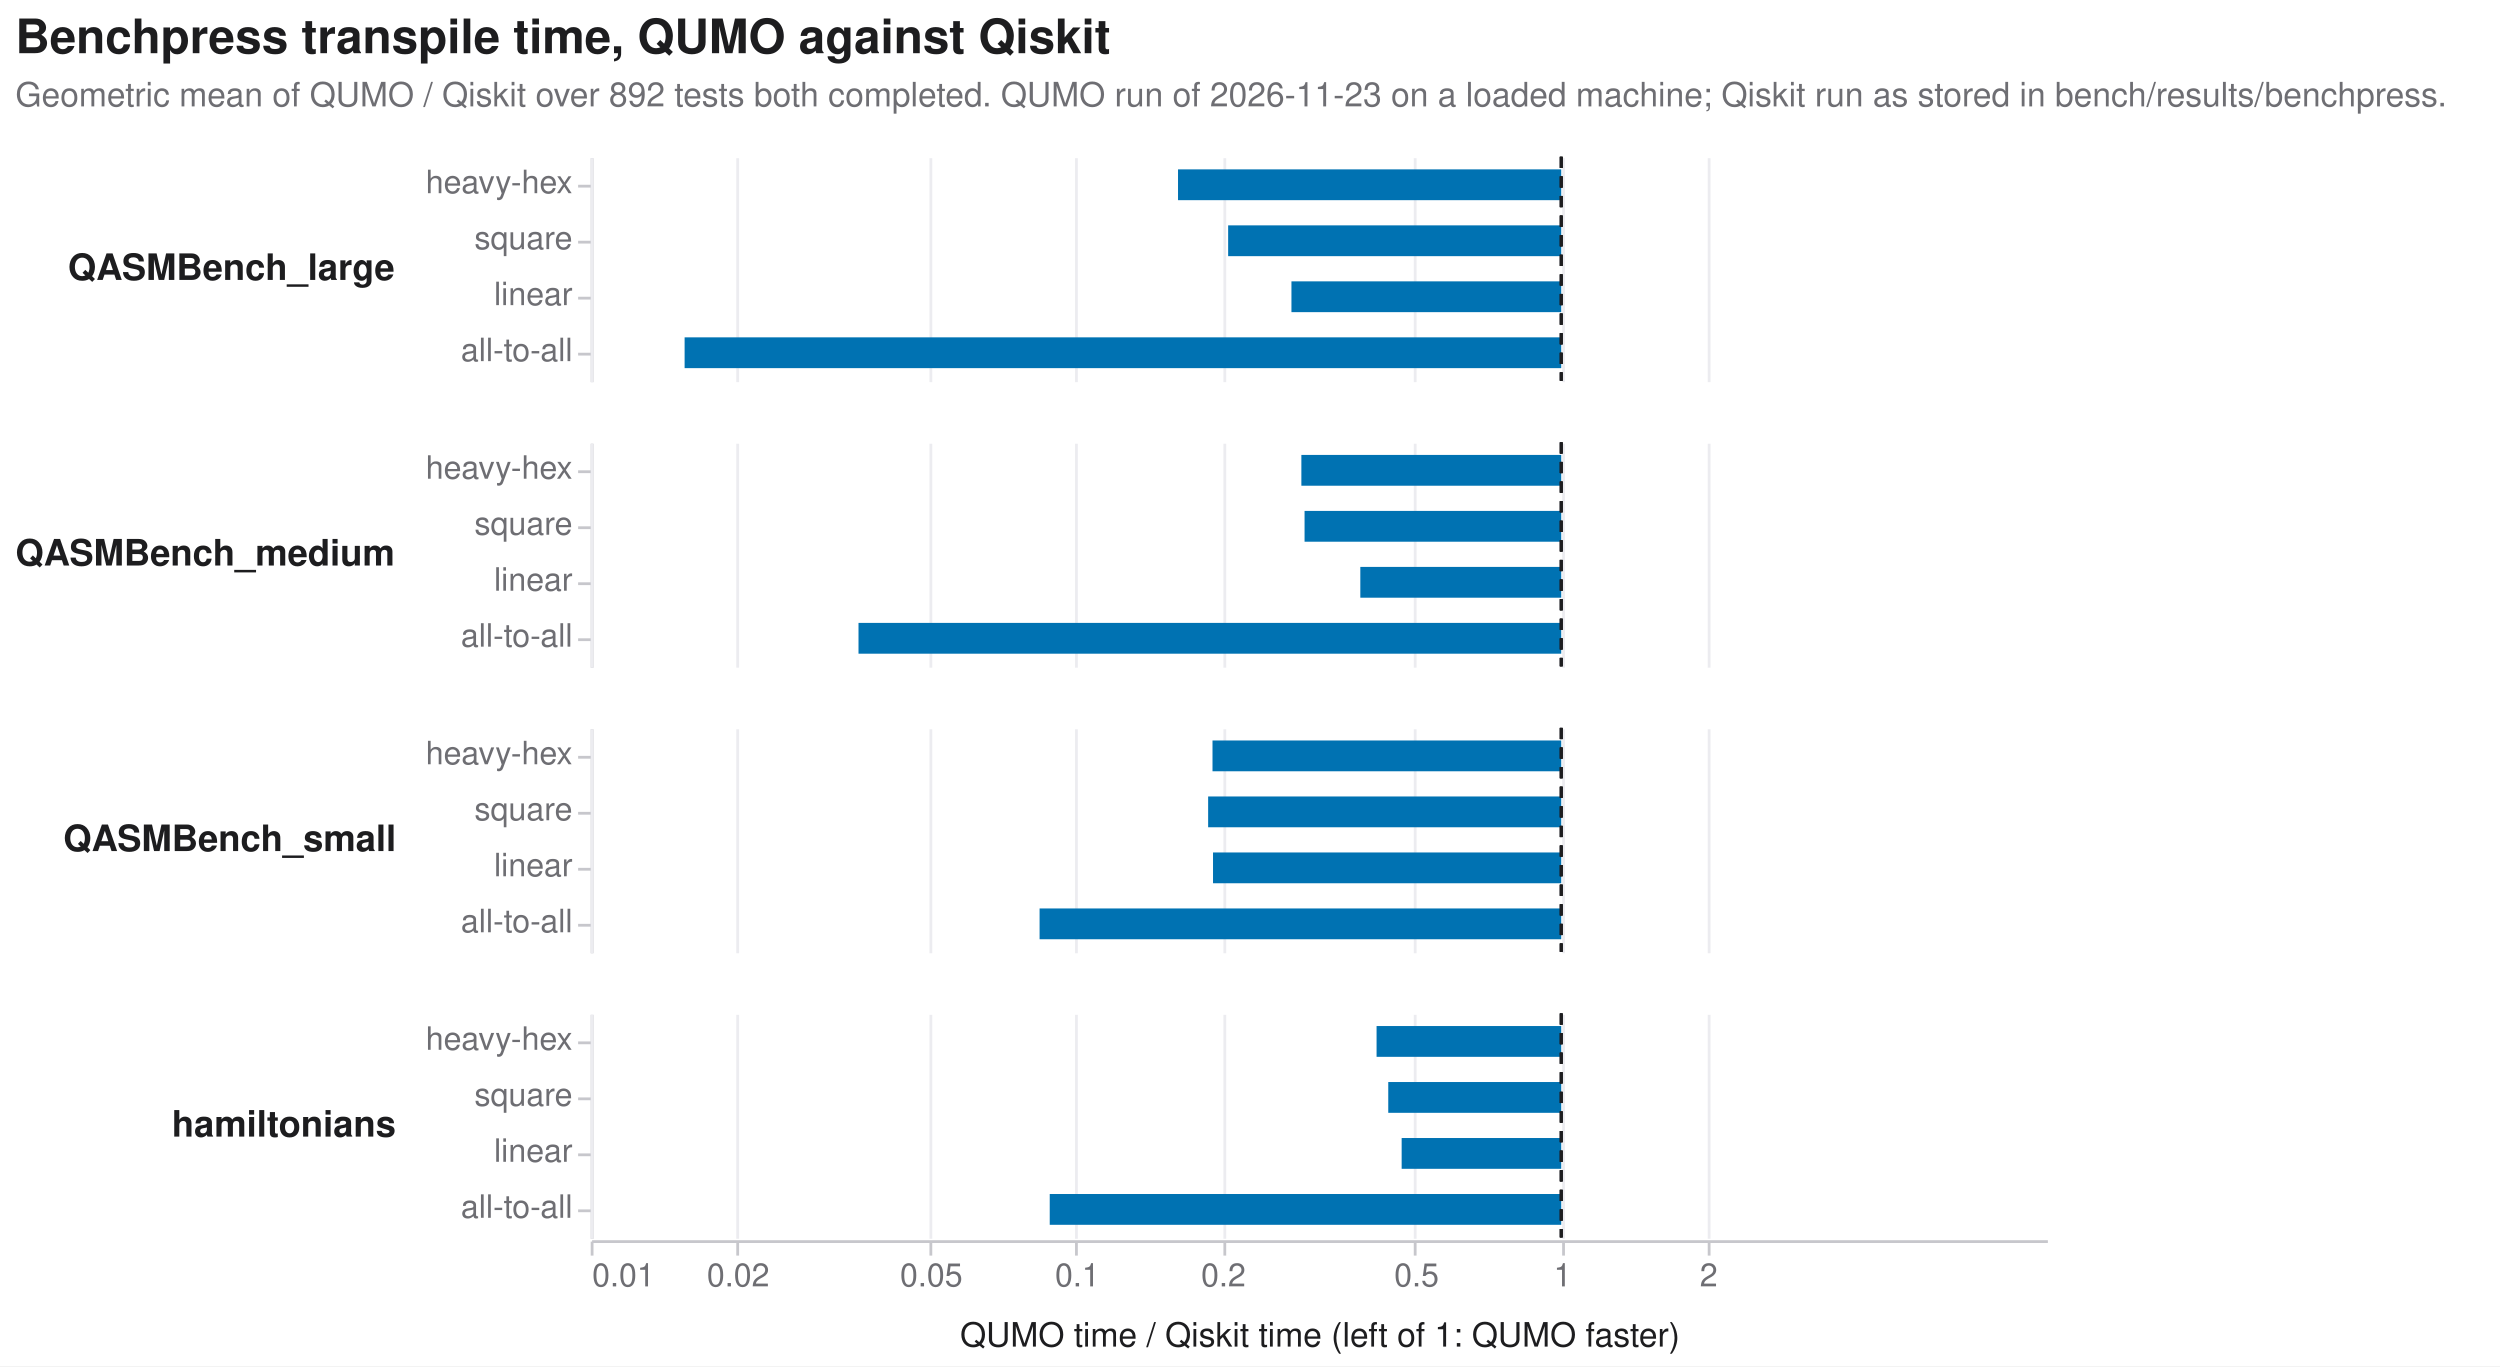
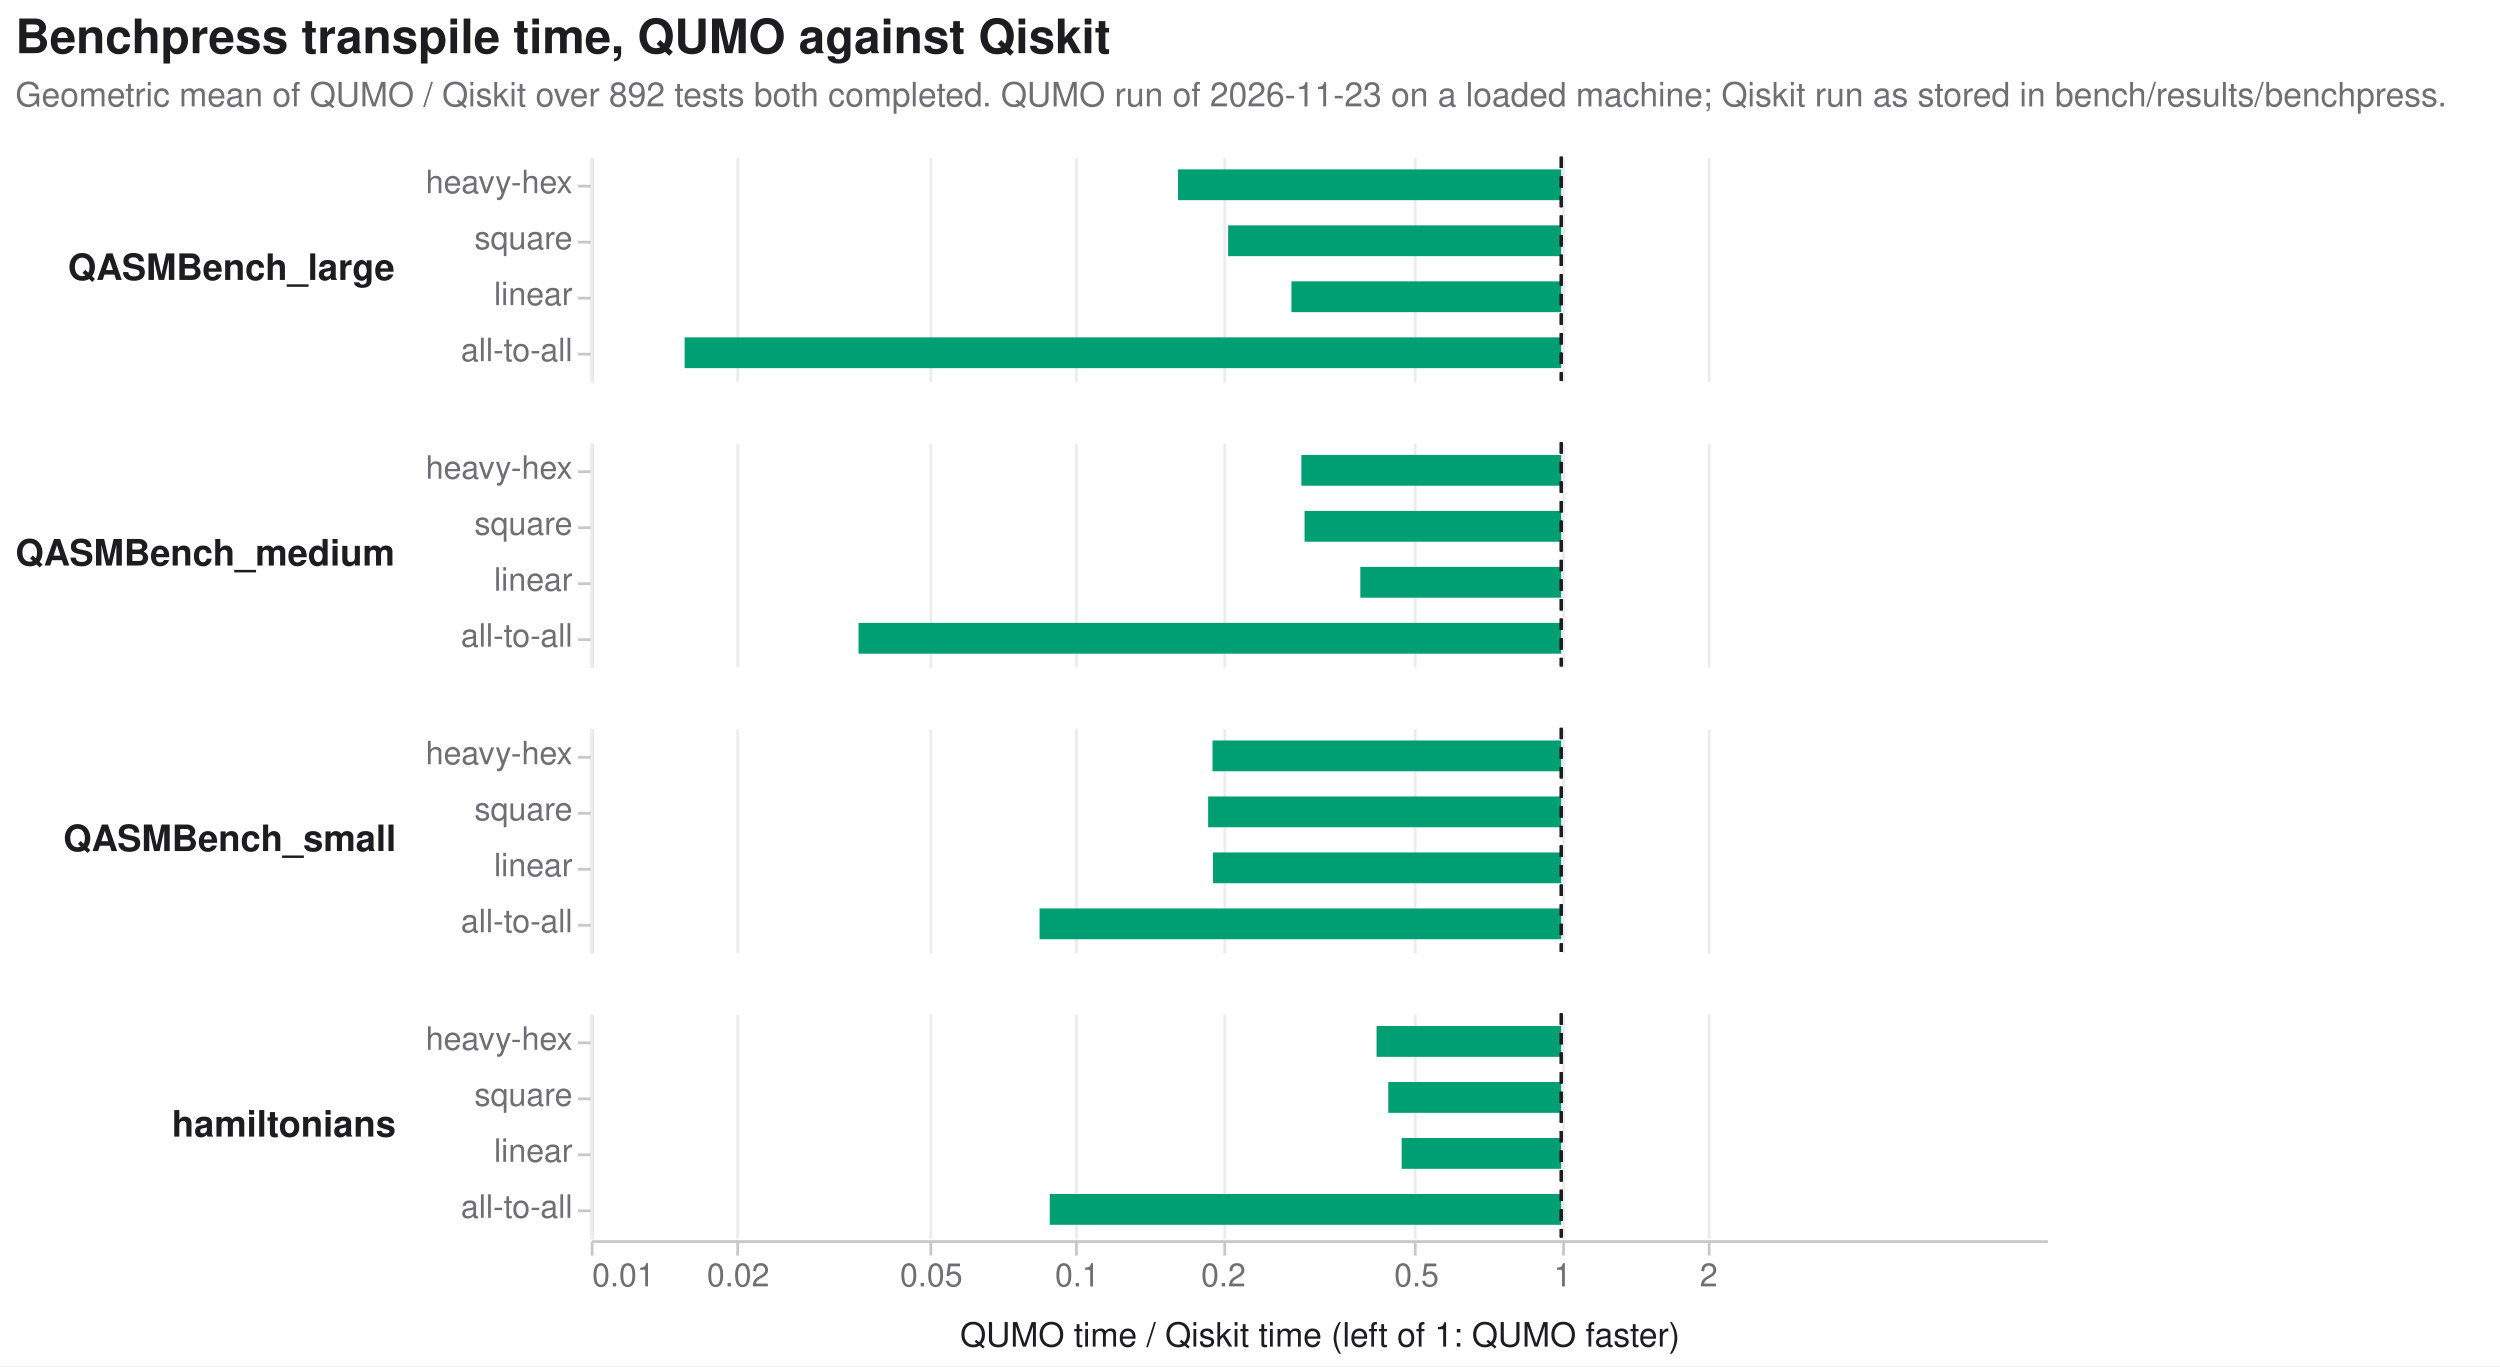
<svg xmlns="http://www.w3.org/2000/svg" version="1.1" class="marks" width="893" height="488" viewBox="0 0 893 488">
  <rect width="893" height="488" fill="white" />
  <g fill="none" stroke-miterlimit="10" transform="translate(211,56)">
    <g class="mark-group role-frame root" role="graphics-object" aria-roledescription="group mark container">
      <g transform="translate(0,0)">
        <path class="background" aria-hidden="true" d="M0,0h0v0h0Z" />
        <g>
          <g class="mark-group role-row-header row_header" role="graphics-object" aria-roledescription="group mark container">
            <g transform="translate(0,0)">
              <path class="background" aria-hidden="true" d="M0,0h0v80h0Z" />
              <g>
                <g class="mark-group role-axis" role="graphics-symbol" aria-roledescription="axis" aria-label="Y-axis for a discrete scale with 4 values: heavy-hex, square, linear, all-to-all">
                  <g transform="translate(0.5,0.5)">
                    <path class="background" aria-hidden="true" d="M0,0h0v0h0Z" pointer-events="none" />
                    <g>
                      <g class="mark-rule role-axis-tick" pointer-events="none">
                        <line transform="translate(0,10)" x2="-5" y2="0" stroke="#c7c7cc" stroke-width="1" opacity="1" />
                        <line transform="translate(0,30)" x2="-5" y2="0" stroke="#c7c7cc" stroke-width="1" opacity="1" />
                        <line transform="translate(0,50)" x2="-5" y2="0" stroke="#c7c7cc" stroke-width="1" opacity="1" />
                        <line transform="translate(0,70)" x2="-5" y2="0" stroke="#c7c7cc" stroke-width="1" opacity="1" />
                      </g>
                      <g class="mark-text role-axis-label" pointer-events="none">
                        <text text-anchor="end" transform="translate(-7,12.5)" font-family="Helvetica Neue, Helvetica, Arial, sans-serif" font-size="11.5px" fill="#6e6e73" opacity="1">heavy-hex</text>
                        <text text-anchor="end" transform="translate(-7,32.5)" font-family="Helvetica Neue, Helvetica, Arial, sans-serif" font-size="11.5px" fill="#6e6e73" opacity="1">square</text>
                        <text text-anchor="end" transform="translate(-7,52.5)" font-family="Helvetica Neue, Helvetica, Arial, sans-serif" font-size="11.5px" fill="#6e6e73" opacity="1">linear</text>
                        <text text-anchor="end" transform="translate(-7,72.5)" font-family="Helvetica Neue, Helvetica, Arial, sans-serif" font-size="11.5px" fill="#6e6e73" opacity="1">all-to-all</text>
                      </g>
                      <g class="mark-rule role-axis-domain" pointer-events="none">
                        <line transform="translate(0,0)" x2="0" y2="80" stroke="#c7c7cc" stroke-width="1" opacity="1" />
                      </g>
                    </g>
                    <path class="foreground" aria-hidden="true" d="" pointer-events="none" display="none" />
                  </g>
                </g>
                <g class="mark-group role-title">
                  <g transform="translate(-186.764,40)">
                    <path class="background" aria-hidden="true" d="M0,0h0v0h0Z" pointer-events="none" />
                    <g>
                      <g class="mark-text role-title-text" role="graphics-symbol" aria-roledescription="title" aria-label="Title text 'QASMBench_large'" pointer-events="none">
                        <text text-anchor="start" transform="translate(0,4)" font-family="Helvetica Neue, Helvetica, Arial, sans-serif" font-size="13px" font-weight="600" fill="#1d1d1f" opacity="1">QASMBench_large</text>
                      </g>
                    </g>
                    <path class="foreground" aria-hidden="true" d="" pointer-events="none" display="none" />
                  </g>
                </g>
              </g>
              <path class="foreground" aria-hidden="true" d="" display="none" />
            </g>
            <g transform="translate(0,102)">
              <path class="background" aria-hidden="true" d="M0,0h0v80h0Z" />
              <g>
                <g class="mark-group role-axis" role="graphics-symbol" aria-roledescription="axis" aria-label="Y-axis for a discrete scale with 4 values: heavy-hex, square, linear, all-to-all">
                  <g transform="translate(0.5,0.5)">
                    <path class="background" aria-hidden="true" d="M0,0h0v0h0Z" pointer-events="none" />
                    <g>
                      <g class="mark-rule role-axis-tick" pointer-events="none">
                        <line transform="translate(0,10)" x2="-5" y2="0" stroke="#c7c7cc" stroke-width="1" opacity="1" />
                        <line transform="translate(0,30)" x2="-5" y2="0" stroke="#c7c7cc" stroke-width="1" opacity="1" />
                        <line transform="translate(0,50)" x2="-5" y2="0" stroke="#c7c7cc" stroke-width="1" opacity="1" />
                        <line transform="translate(0,70)" x2="-5" y2="0" stroke="#c7c7cc" stroke-width="1" opacity="1" />
                      </g>
                      <g class="mark-text role-axis-label" pointer-events="none">
                        <text text-anchor="end" transform="translate(-7,12.5)" font-family="Helvetica Neue, Helvetica, Arial, sans-serif" font-size="11.5px" fill="#6e6e73" opacity="1">heavy-hex</text>
                        <text text-anchor="end" transform="translate(-7,32.5)" font-family="Helvetica Neue, Helvetica, Arial, sans-serif" font-size="11.5px" fill="#6e6e73" opacity="1">square</text>
                        <text text-anchor="end" transform="translate(-7,52.5)" font-family="Helvetica Neue, Helvetica, Arial, sans-serif" font-size="11.5px" fill="#6e6e73" opacity="1">linear</text>
                        <text text-anchor="end" transform="translate(-7,72.5)" font-family="Helvetica Neue, Helvetica, Arial, sans-serif" font-size="11.5px" fill="#6e6e73" opacity="1">all-to-all</text>
                      </g>
                      <g class="mark-rule role-axis-domain" pointer-events="none">
                        <line transform="translate(0,0)" x2="0" y2="80" stroke="#c7c7cc" stroke-width="1" opacity="1" />
                      </g>
                    </g>
                    <path class="foreground" aria-hidden="true" d="" pointer-events="none" display="none" />
                  </g>
                </g>
                <g class="mark-group role-title">
                  <g transform="translate(-205.51,40)">
                    <path class="background" aria-hidden="true" d="M0,0h0v0h0Z" pointer-events="none" />
                    <g>
                      <g class="mark-text role-title-text" role="graphics-symbol" aria-roledescription="title" aria-label="Title text 'QASMBench_medium'" pointer-events="none">
                        <text text-anchor="start" transform="translate(0,4)" font-family="Helvetica Neue, Helvetica, Arial, sans-serif" font-size="13px" font-weight="600" fill="#1d1d1f" opacity="1">QASMBench_medium</text>
                      </g>
                    </g>
                    <path class="foreground" aria-hidden="true" d="" pointer-events="none" display="none" />
                  </g>
                </g>
              </g>
              <path class="foreground" aria-hidden="true" d="" display="none" />
            </g>
            <g transform="translate(0,204)">
              <path class="background" aria-hidden="true" d="M0,0h0v80h0Z" />
              <g>
                <g class="mark-group role-axis" role="graphics-symbol" aria-roledescription="axis" aria-label="Y-axis for a discrete scale with 4 values: heavy-hex, square, linear, all-to-all">
                  <g transform="translate(0.5,0.5)">
                    <path class="background" aria-hidden="true" d="M0,0h0v0h0Z" pointer-events="none" />
                    <g>
                      <g class="mark-rule role-axis-tick" pointer-events="none">
                        <line transform="translate(0,10)" x2="-5" y2="0" stroke="#c7c7cc" stroke-width="1" opacity="1" />
                        <line transform="translate(0,30)" x2="-5" y2="0" stroke="#c7c7cc" stroke-width="1" opacity="1" />
                        <line transform="translate(0,50)" x2="-5" y2="0" stroke="#c7c7cc" stroke-width="1" opacity="1" />
                        <line transform="translate(0,70)" x2="-5" y2="0" stroke="#c7c7cc" stroke-width="1" opacity="1" />
                      </g>
                      <g class="mark-text role-axis-label" pointer-events="none">
                        <text text-anchor="end" transform="translate(-7,12.5)" font-family="Helvetica Neue, Helvetica, Arial, sans-serif" font-size="11.5px" fill="#6e6e73" opacity="1">heavy-hex</text>
                        <text text-anchor="end" transform="translate(-7,32.5)" font-family="Helvetica Neue, Helvetica, Arial, sans-serif" font-size="11.5px" fill="#6e6e73" opacity="1">square</text>
                        <text text-anchor="end" transform="translate(-7,52.5)" font-family="Helvetica Neue, Helvetica, Arial, sans-serif" font-size="11.5px" fill="#6e6e73" opacity="1">linear</text>
                        <text text-anchor="end" transform="translate(-7,72.5)" font-family="Helvetica Neue, Helvetica, Arial, sans-serif" font-size="11.5px" fill="#6e6e73" opacity="1">all-to-all</text>
                      </g>
                      <g class="mark-rule role-axis-domain" pointer-events="none">
                        <line transform="translate(0,0)" x2="0" y2="80" stroke="#c7c7cc" stroke-width="1" opacity="1" />
                      </g>
                    </g>
                    <path class="foreground" aria-hidden="true" d="" pointer-events="none" display="none" />
                  </g>
                </g>
                <g class="mark-group role-title">
                  <g transform="translate(-188.415,40)">
                    <path class="background" aria-hidden="true" d="M0,0h0v0h0Z" pointer-events="none" />
                    <g>
                      <g class="mark-text role-title-text" role="graphics-symbol" aria-roledescription="title" aria-label="Title text 'QASMBench_small'" pointer-events="none">
                        <text text-anchor="start" transform="translate(0,4)" font-family="Helvetica Neue, Helvetica, Arial, sans-serif" font-size="13px" font-weight="600" fill="#1d1d1f" opacity="1">QASMBench_small</text>
                      </g>
                    </g>
                    <path class="foreground" aria-hidden="true" d="" pointer-events="none" display="none" />
                  </g>
                </g>
              </g>
              <path class="foreground" aria-hidden="true" d="" display="none" />
            </g>
            <g transform="translate(0,306)">
              <path class="background" aria-hidden="true" d="M0,0h0v80h0Z" />
              <g>
                <g class="mark-group role-axis" role="graphics-symbol" aria-roledescription="axis" aria-label="Y-axis for a discrete scale with 4 values: heavy-hex, square, linear, all-to-all">
                  <g transform="translate(0.5,0.5)">
                    <path class="background" aria-hidden="true" d="M0,0h0v0h0Z" pointer-events="none" />
                    <g>
                      <g class="mark-rule role-axis-tick" pointer-events="none">
                        <line transform="translate(0,10)" x2="-5" y2="0" stroke="#c7c7cc" stroke-width="1" opacity="1" />
                        <line transform="translate(0,30)" x2="-5" y2="0" stroke="#c7c7cc" stroke-width="1" opacity="1" />
                        <line transform="translate(0,50)" x2="-5" y2="0" stroke="#c7c7cc" stroke-width="1" opacity="1" />
                        <line transform="translate(0,70)" x2="-5" y2="0" stroke="#c7c7cc" stroke-width="1" opacity="1" />
                      </g>
                      <g class="mark-text role-axis-label" pointer-events="none">
                        <text text-anchor="end" transform="translate(-7,12.5)" font-family="Helvetica Neue, Helvetica, Arial, sans-serif" font-size="11.5px" fill="#6e6e73" opacity="1">heavy-hex</text>
                        <text text-anchor="end" transform="translate(-7,32.5)" font-family="Helvetica Neue, Helvetica, Arial, sans-serif" font-size="11.5px" fill="#6e6e73" opacity="1">square</text>
                        <text text-anchor="end" transform="translate(-7,52.5)" font-family="Helvetica Neue, Helvetica, Arial, sans-serif" font-size="11.5px" fill="#6e6e73" opacity="1">linear</text>
                        <text text-anchor="end" transform="translate(-7,72.5)" font-family="Helvetica Neue, Helvetica, Arial, sans-serif" font-size="11.5px" fill="#6e6e73" opacity="1">all-to-all</text>
                      </g>
                      <g class="mark-rule role-axis-domain" pointer-events="none">
                        <line transform="translate(0,0)" x2="0" y2="80" stroke="#c7c7cc" stroke-width="1" opacity="1" />
                      </g>
                    </g>
                    <path class="foreground" aria-hidden="true" d="" pointer-events="none" display="none" />
                  </g>
                </g>
                <g class="mark-group role-title">
                  <g transform="translate(-149.636,40)">
                    <path class="background" aria-hidden="true" d="M0,0h0v0h0Z" pointer-events="none" />
                    <g>
                      <g class="mark-text role-title-text" role="graphics-symbol" aria-roledescription="title" aria-label="Title text 'hamiltonians'" pointer-events="none">
                        <text text-anchor="start" transform="translate(0,4)" font-family="Helvetica Neue, Helvetica, Arial, sans-serif" font-size="13px" font-weight="600" fill="#1d1d1f" opacity="1">hamiltonians</text>
                      </g>
                    </g>
                    <path class="foreground" aria-hidden="true" d="" pointer-events="none" display="none" />
                  </g>
                </g>
              </g>
              <path class="foreground" aria-hidden="true" d="" display="none" />
            </g>
          </g>
          <g class="mark-group role-column-footer column_footer" role="graphics-object" aria-roledescription="group mark container">
            <g transform="translate(0,387)">
              <path class="background" aria-hidden="true" d="M0,0h520v0h-520Z" />
              <g>
                <g class="mark-group role-axis" role="graphics-symbol" aria-roledescription="axis" aria-label="X-axis titled 'QUMO time / Qiskit time (left of 1: QUMO faster)' for a log scale with values from 0.01 to 10">
                  <g transform="translate(0.5,0.5)">
                    <path class="background" aria-hidden="true" d="M0,0h0v0h0Z" pointer-events="none" />
                    <g>
                      <g class="mark-rule role-axis-tick" pointer-events="none">
                        <line transform="translate(0,0)" x2="0" y2="5" stroke="#c7c7cc" stroke-width="1" opacity="1" />
                        <line transform="translate(52,0)" x2="0" y2="5" stroke="#c7c7cc" stroke-width="1" opacity="1" />
                        <line transform="translate(121,0)" x2="0" y2="5" stroke="#c7c7cc" stroke-width="1" opacity="1" />
                        <line transform="translate(173,0)" x2="0" y2="5" stroke="#c7c7cc" stroke-width="1" opacity="1" />
                        <line transform="translate(226,0)" x2="0" y2="5" stroke="#c7c7cc" stroke-width="1" opacity="1" />
                        <line transform="translate(294,0)" x2="0" y2="5" stroke="#c7c7cc" stroke-width="1" opacity="1" />
                        <line transform="translate(347,0)" x2="0" y2="5" stroke="#c7c7cc" stroke-width="1" opacity="1" />
                        <line transform="translate(399,0)" x2="0" y2="5" stroke="#c7c7cc" stroke-width="1" opacity="1" />
                      </g>
                      <g class="mark-text role-axis-label" pointer-events="none">
                        <text text-anchor="start" transform="translate(0,16)" font-family="Helvetica Neue, Helvetica, Arial, sans-serif" font-size="11.5px" fill="#6e6e73" opacity="1">0.01</text>
                        <text text-anchor="middle" transform="translate(52.17853,16)" font-family="Helvetica Neue, Helvetica, Arial, sans-serif" font-size="11.5px" fill="#6e6e73" opacity="1">0.02</text>
                        <text text-anchor="middle" transform="translate(121.1548,16)" font-family="Helvetica Neue, Helvetica, Arial, sans-serif" font-size="11.5px" fill="#6e6e73" opacity="1">0.05</text>
                        <text text-anchor="middle" transform="translate(173.3333,16)" font-family="Helvetica Neue, Helvetica, Arial, sans-serif" font-size="11.5px" fill="#6e6e73" opacity="1">0.1</text>
                        <text text-anchor="middle" transform="translate(225.5119,16)" font-family="Helvetica Neue, Helvetica, Arial, sans-serif" font-size="11.5px" fill="#6e6e73" opacity="1">0.2</text>
                        <text text-anchor="middle" transform="translate(294.4881,16)" font-family="Helvetica Neue, Helvetica, Arial, sans-serif" font-size="11.5px" fill="#6e6e73" opacity="1">0.5</text>
                        <text text-anchor="middle" transform="translate(346.6667,16)" font-family="Helvetica Neue, Helvetica, Arial, sans-serif" font-size="11.5px" fill="#6e6e73" opacity="1">1</text>
                        <text text-anchor="middle" transform="translate(398.8452,16)" font-family="Helvetica Neue, Helvetica, Arial, sans-serif" font-size="11.5px" fill="#6e6e73" opacity="1">2</text>
                      </g>
                      <g class="mark-rule role-axis-domain" pointer-events="none">
                        <line transform="translate(0,0)" x2="520" y2="0" stroke="#c7c7cc" stroke-width="1" opacity="1" />
                      </g>
                      <g class="mark-text role-axis-title" pointer-events="none">
                        <text text-anchor="middle" transform="translate(260,37.5)" font-family="Helvetica Neue, Helvetica, Arial, sans-serif" font-size="12px" font-weight="500" fill="#1d1d1f" opacity="1">QUMO time / Qiskit time (left of 1: QUMO faster)</text>
                      </g>
                    </g>
                    <path class="foreground" aria-hidden="true" d="" pointer-events="none" display="none" />
                  </g>
                </g>
              </g>
              <path class="foreground" aria-hidden="true" d="" display="none" />
            </g>
          </g>
          <g class="mark-group role-scope cell" role="graphics-object" aria-roledescription="group mark container">
            <g transform="translate(0,0)">
              <path class="background" aria-hidden="true" d="M0,0h520v80h-520Z" />
              <g>
                <g class="mark-group role-axis" aria-hidden="true">
                  <g transform="translate(0.5,80.5)">
                    <path class="background" aria-hidden="true" d="M0,0h0v0h0Z" pointer-events="none" />
                    <g>
                      <g class="mark-rule role-axis-grid" pointer-events="none">
                        <line transform="translate(0,0)" x2="0" y2="-80" stroke="#ececf0" stroke-width="1" opacity="1" />
                        <line transform="translate(52,0)" x2="0" y2="-80" stroke="#ececf0" stroke-width="1" opacity="1" />
                        <line transform="translate(121,0)" x2="0" y2="-80" stroke="#ececf0" stroke-width="1" opacity="1" />
                        <line transform="translate(173,0)" x2="0" y2="-80" stroke="#ececf0" stroke-width="1" opacity="1" />
                        <line transform="translate(226,0)" x2="0" y2="-80" stroke="#ececf0" stroke-width="1" opacity="1" />
                        <line transform="translate(294,0)" x2="0" y2="-80" stroke="#ececf0" stroke-width="1" opacity="1" />
                        <line transform="translate(347,0)" x2="0" y2="-80" stroke="#ececf0" stroke-width="1" opacity="1" />
                        <line transform="translate(399,0)" x2="0" y2="-80" stroke="#ececf0" stroke-width="1" opacity="1" />
                      </g>
                    </g>
                    <path class="foreground" aria-hidden="true" d="" pointer-events="none" display="none" />
                  </g>
                </g>
                <g class="mark-rect role-mark child_layer_0_marks" role="graphics-object" aria-roledescription="rect mark container">
-                   <path aria-label="QUMO time / Qiskit time (left of 1: QUMO faster): 0.0156142; target: all-to-all; suite: QASMBench_large; ratio: 0.016; tests: 58" role="graphics-symbol" aria-roledescription="bar" d="M33.543,64.5h313.123v11h-313.123Z" fill="#0072B2" />
-                   <path aria-label="QUMO time / Qiskit time (left of 1: QUMO faster): 0.205879; target: square; suite: QASMBench_large; ratio: 0.206; tests: 58" role="graphics-symbol" aria-roledescription="bar" d="M227.693,24.5h118.974v11h-118.974Z" fill="#0072B2" />
-                   <path aria-label="QUMO time / Qiskit time (left of 1: QUMO faster): 0.162301; target: heavy-hex; suite: QASMBench_large; ratio: 0.162; tests: 58" role="graphics-symbol" aria-roledescription="bar" d="M209.789,4.5h136.878v11h-136.878Z" fill="#0072B2" />
-                   <path aria-label="QUMO time / Qiskit time (left of 1: QUMO faster): 0.278013; target: linear; suite: QASMBench_large; ratio: 0.278; tests: 58" role="graphics-symbol" aria-roledescription="bar" d="M250.305,44.5h96.362v11h-96.362Z" fill="#0072B2" />
+                   <path aria-label="QUMO time / Qiskit time (left of 1: QUMO faster): 0.0156142; target: all-to-all; suite: QASMBench_large; ratio: 0.016; tests: 58" role="graphics-symbol" aria-roledescription="bar" d="M33.543,64.5h313.123v11h-313.123Z" fill="#009E73" />
+                   <path aria-label="QUMO time / Qiskit time (left of 1: QUMO faster): 0.205879; target: square; suite: QASMBench_large; ratio: 0.206; tests: 58" role="graphics-symbol" aria-roledescription="bar" d="M227.693,24.5h118.974v11h-118.974Z" fill="#009E73" />
+                   <path aria-label="QUMO time / Qiskit time (left of 1: QUMO faster): 0.162301; target: heavy-hex; suite: QASMBench_large; ratio: 0.162; tests: 58" role="graphics-symbol" aria-roledescription="bar" d="M209.789,4.5h136.878v11h-136.878Z" fill="#009E73" />
+                   <path aria-label="QUMO time / Qiskit time (left of 1: QUMO faster): 0.278013; target: linear; suite: QASMBench_large; ratio: 0.278; tests: 58" role="graphics-symbol" aria-roledescription="bar" d="M250.305,44.5h96.362v11h-96.362Z" fill="#009E73" />
                </g>
                <g class="mark-rule role-mark child_layer_1_marks" role="graphics-symbol" aria-roledescription="rule mark container">
                  <line transform="translate(346.6667,0)" x2="0" y2="80" stroke="#1d1d1f" stroke-dasharray="4,3" />
                  <line transform="translate(346.6667,0)" x2="0" y2="80" stroke="#1d1d1f" stroke-dasharray="4,3" />
                  <line transform="translate(346.6667,0)" x2="0" y2="80" stroke="#1d1d1f" stroke-dasharray="4,3" />
                  <line transform="translate(346.6667,0)" x2="0" y2="80" stroke="#1d1d1f" stroke-dasharray="4,3" />
                </g>
              </g>
              <path class="foreground" aria-hidden="true" d="" display="none" />
            </g>
            <g transform="translate(0,102)">
              <path class="background" aria-hidden="true" d="M0,0h520v80h-520Z" />
              <g>
                <g class="mark-group role-axis" aria-hidden="true">
                  <g transform="translate(0.5,80.5)">
                    <path class="background" aria-hidden="true" d="M0,0h0v0h0Z" pointer-events="none" />
                    <g>
                      <g class="mark-rule role-axis-grid" pointer-events="none">
                        <line transform="translate(0,0)" x2="0" y2="-80" stroke="#ececf0" stroke-width="1" opacity="1" />
                        <line transform="translate(52,0)" x2="0" y2="-80" stroke="#ececf0" stroke-width="1" opacity="1" />
                        <line transform="translate(121,0)" x2="0" y2="-80" stroke="#ececf0" stroke-width="1" opacity="1" />
                        <line transform="translate(173,0)" x2="0" y2="-80" stroke="#ececf0" stroke-width="1" opacity="1" />
                        <line transform="translate(226,0)" x2="0" y2="-80" stroke="#ececf0" stroke-width="1" opacity="1" />
                        <line transform="translate(294,0)" x2="0" y2="-80" stroke="#ececf0" stroke-width="1" opacity="1" />
                        <line transform="translate(347,0)" x2="0" y2="-80" stroke="#ececf0" stroke-width="1" opacity="1" />
                        <line transform="translate(399,0)" x2="0" y2="-80" stroke="#ececf0" stroke-width="1" opacity="1" />
                      </g>
                    </g>
                    <path class="foreground" aria-hidden="true" d="" pointer-events="none" display="none" />
                  </g>
                </g>
                <g class="mark-rect role-mark child_layer_0_marks" role="graphics-object" aria-roledescription="rect mark container">
-                   <path aria-label="QUMO time / Qiskit time (left of 1: QUMO faster): 0.0356348; target: all-to-all; suite: QASMBench_medium; ratio: 0.036; tests: 23" role="graphics-symbol" aria-roledescription="bar" d="M95.658,64.5h251.008v11h-251.008Z" fill="#0072B2" />
-                   <path aria-label="QUMO time / Qiskit time (left of 1: QUMO faster): 0.295865; target: square; suite: QASMBench_medium; ratio: 0.296; tests: 23" role="graphics-symbol" aria-roledescription="bar" d="M254.99,24.5h91.677v11h-91.677Z" fill="#0072B2" />
-                   <path aria-label="QUMO time / Qiskit time (left of 1: QUMO faster): 0.291421; target: heavy-hex; suite: QASMBench_medium; ratio: 0.291; tests: 23" role="graphics-symbol" aria-roledescription="bar" d="M253.85,4.5h92.816v11h-92.816Z" fill="#0072B2" />
-                   <path aria-label="QUMO time / Qiskit time (left of 1: QUMO faster): 0.385486; target: linear; suite: QASMBench_medium; ratio: 0.385; tests: 23" role="graphics-symbol" aria-roledescription="bar" d="M274.908,44.5h71.759v11h-71.759Z" fill="#0072B2" />
+                   <path aria-label="QUMO time / Qiskit time (left of 1: QUMO faster): 0.0356348; target: all-to-all; suite: QASMBench_medium; ratio: 0.036; tests: 23" role="graphics-symbol" aria-roledescription="bar" d="M95.658,64.5h251.008v11h-251.008Z" fill="#009E73" />
+                   <path aria-label="QUMO time / Qiskit time (left of 1: QUMO faster): 0.295865; target: square; suite: QASMBench_medium; ratio: 0.296; tests: 23" role="graphics-symbol" aria-roledescription="bar" d="M254.99,24.5h91.677v11h-91.677Z" fill="#009E73" />
+                   <path aria-label="QUMO time / Qiskit time (left of 1: QUMO faster): 0.291421; target: heavy-hex; suite: QASMBench_medium; ratio: 0.291; tests: 23" role="graphics-symbol" aria-roledescription="bar" d="M253.85,4.5h92.816v11h-92.816Z" fill="#009E73" />
+                   <path aria-label="QUMO time / Qiskit time (left of 1: QUMO faster): 0.385486; target: linear; suite: QASMBench_medium; ratio: 0.385; tests: 23" role="graphics-symbol" aria-roledescription="bar" d="M274.908,44.5h71.759v11h-71.759Z" fill="#009E73" />
                </g>
                <g class="mark-rule role-mark child_layer_1_marks" role="graphics-symbol" aria-roledescription="rule mark container">
                  <line transform="translate(346.6667,0)" x2="0" y2="80" stroke="#1d1d1f" stroke-dasharray="4,3" />
                  <line transform="translate(346.6667,0)" x2="0" y2="80" stroke="#1d1d1f" stroke-dasharray="4,3" />
                  <line transform="translate(346.6667,0)" x2="0" y2="80" stroke="#1d1d1f" stroke-dasharray="4,3" />
                  <line transform="translate(346.6667,0)" x2="0" y2="80" stroke="#1d1d1f" stroke-dasharray="4,3" />
                </g>
              </g>
              <path class="foreground" aria-hidden="true" d="" display="none" />
            </g>
            <g transform="translate(0,204)">
              <path class="background" aria-hidden="true" d="M0,0h520v80h-520Z" />
              <g>
                <g class="mark-group role-axis" aria-hidden="true">
                  <g transform="translate(0.5,80.5)">
                    <path class="background" aria-hidden="true" d="M0,0h0v0h0Z" pointer-events="none" />
                    <g>
                      <g class="mark-rule role-axis-grid" pointer-events="none">
                        <line transform="translate(0,0)" x2="0" y2="-80" stroke="#ececf0" stroke-width="1" opacity="1" />
                        <line transform="translate(52,0)" x2="0" y2="-80" stroke="#ececf0" stroke-width="1" opacity="1" />
                        <line transform="translate(121,0)" x2="0" y2="-80" stroke="#ececf0" stroke-width="1" opacity="1" />
                        <line transform="translate(173,0)" x2="0" y2="-80" stroke="#ececf0" stroke-width="1" opacity="1" />
                        <line transform="translate(226,0)" x2="0" y2="-80" stroke="#ececf0" stroke-width="1" opacity="1" />
                        <line transform="translate(294,0)" x2="0" y2="-80" stroke="#ececf0" stroke-width="1" opacity="1" />
                        <line transform="translate(347,0)" x2="0" y2="-80" stroke="#ececf0" stroke-width="1" opacity="1" />
                        <line transform="translate(399,0)" x2="0" y2="-80" stroke="#ececf0" stroke-width="1" opacity="1" />
                      </g>
                    </g>
                    <path class="foreground" aria-hidden="true" d="" pointer-events="none" display="none" />
                  </g>
                </g>
                <g class="mark-rect role-mark child_layer_0_marks" role="graphics-object" aria-roledescription="rect mark container">
-                   <path aria-label="QUMO time / Qiskit time (left of 1: QUMO faster): 0.0841461; target: all-to-all; suite: QASMBench_small; ratio: 0.084; tests: 42" role="graphics-symbol" aria-roledescription="bar" d="M160.339,64.5h186.327v11h-186.327Z" fill="#0072B2" />
-                   <path aria-label="QUMO time / Qiskit time (left of 1: QUMO faster): 0.187236; target: square; suite: QASMBench_small; ratio: 0.187; tests: 42" role="graphics-symbol" aria-roledescription="bar" d="M220.548,24.5h126.119v11h-126.119Z" fill="#0072B2" />
-                   <path aria-label="QUMO time / Qiskit time (left of 1: QUMO faster): 0.191152; target: heavy-hex; suite: QASMBench_small; ratio: 0.191; tests: 42" role="graphics-symbol" aria-roledescription="bar" d="M222.106,4.5h124.561v11h-124.561Z" fill="#0072B2" />
-                   <path aria-label="QUMO time / Qiskit time (left of 1: QUMO faster): 0.19162; target: linear; suite: QASMBench_small; ratio: 0.192; tests: 42" role="graphics-symbol" aria-roledescription="bar" d="M222.29,44.5h124.377v11h-124.377Z" fill="#0072B2" />
+                   <path aria-label="QUMO time / Qiskit time (left of 1: QUMO faster): 0.0841461; target: all-to-all; suite: QASMBench_small; ratio: 0.084; tests: 42" role="graphics-symbol" aria-roledescription="bar" d="M160.339,64.5h186.327v11h-186.327Z" fill="#009E73" />
+                   <path aria-label="QUMO time / Qiskit time (left of 1: QUMO faster): 0.187236; target: square; suite: QASMBench_small; ratio: 0.187; tests: 42" role="graphics-symbol" aria-roledescription="bar" d="M220.548,24.5h126.119v11h-126.119Z" fill="#009E73" />
+                   <path aria-label="QUMO time / Qiskit time (left of 1: QUMO faster): 0.191152; target: heavy-hex; suite: QASMBench_small; ratio: 0.191; tests: 42" role="graphics-symbol" aria-roledescription="bar" d="M222.106,4.5h124.561v11h-124.561Z" fill="#009E73" />
+                   <path aria-label="QUMO time / Qiskit time (left of 1: QUMO faster): 0.19162; target: linear; suite: QASMBench_small; ratio: 0.192; tests: 42" role="graphics-symbol" aria-roledescription="bar" d="M222.29,44.5h124.377v11h-124.377Z" fill="#009E73" />
                </g>
                <g class="mark-rule role-mark child_layer_1_marks" role="graphics-symbol" aria-roledescription="rule mark container">
                  <line transform="translate(346.6667,0)" x2="0" y2="80" stroke="#1d1d1f" stroke-dasharray="4,3" />
                  <line transform="translate(346.6667,0)" x2="0" y2="80" stroke="#1d1d1f" stroke-dasharray="4,3" />
                  <line transform="translate(346.6667,0)" x2="0" y2="80" stroke="#1d1d1f" stroke-dasharray="4,3" />
                  <line transform="translate(346.6667,0)" x2="0" y2="80" stroke="#1d1d1f" stroke-dasharray="4,3" />
                </g>
              </g>
              <path class="foreground" aria-hidden="true" d="" display="none" />
            </g>
            <g transform="translate(0,306)">
              <path class="background" aria-hidden="true" d="M0,0h520v80h-520Z" />
              <g>
                <g class="mark-group role-axis" aria-hidden="true">
                  <g transform="translate(0.5,80.5)">
                    <path class="background" aria-hidden="true" d="M0,0h0v0h0Z" pointer-events="none" />
                    <g>
                      <g class="mark-rule role-axis-grid" pointer-events="none">
                        <line transform="translate(0,0)" x2="0" y2="-80" stroke="#ececf0" stroke-width="1" opacity="1" />
                        <line transform="translate(52,0)" x2="0" y2="-80" stroke="#ececf0" stroke-width="1" opacity="1" />
                        <line transform="translate(121,0)" x2="0" y2="-80" stroke="#ececf0" stroke-width="1" opacity="1" />
                        <line transform="translate(173,0)" x2="0" y2="-80" stroke="#ececf0" stroke-width="1" opacity="1" />
                        <line transform="translate(226,0)" x2="0" y2="-80" stroke="#ececf0" stroke-width="1" opacity="1" />
                        <line transform="translate(294,0)" x2="0" y2="-80" stroke="#ececf0" stroke-width="1" opacity="1" />
                        <line transform="translate(347,0)" x2="0" y2="-80" stroke="#ececf0" stroke-width="1" opacity="1" />
                        <line transform="translate(399,0)" x2="0" y2="-80" stroke="#ececf0" stroke-width="1" opacity="1" />
                      </g>
                    </g>
                    <path class="foreground" aria-hidden="true" d="" pointer-events="none" display="none" />
                  </g>
                </g>
                <g class="mark-rect role-mark child_layer_0_marks" role="graphics-object" aria-roledescription="rect mark container">
-                   <path aria-label="QUMO time / Qiskit time (left of 1: QUMO faster): 0.0882966; target: all-to-all; suite: hamiltonians; ratio: 0.088; tests: 100" role="graphics-symbol" aria-roledescription="bar" d="M163.964,64.5h182.703v11h-182.703Z" fill="#0072B2" />
-                   <path aria-label="QUMO time / Qiskit time (left of 1: QUMO faster): 0.440115; target: square; suite: hamiltonians; ratio: 0.440; tests: 100" role="graphics-symbol" aria-roledescription="bar" d="M284.885,24.5h61.782v11h-61.782Z" fill="#0072B2" />
-                   <path aria-label="QUMO time / Qiskit time (left of 1: QUMO faster): 0.416377; target: heavy-hex; suite: hamiltonians; ratio: 0.416; tests: 100" role="graphics-symbol" aria-roledescription="bar" d="M280.711,4.5h65.956v11h-65.956Z" fill="#0072B2" />
-                   <path aria-label="QUMO time / Qiskit time (left of 1: QUMO faster): 0.469012; target: linear; suite: hamiltonians; ratio: 0.469; tests: 100" role="graphics-symbol" aria-roledescription="bar" d="M289.672,44.5h56.995v11h-56.995Z" fill="#0072B2" />
+                   <path aria-label="QUMO time / Qiskit time (left of 1: QUMO faster): 0.0882966; target: all-to-all; suite: hamiltonians; ratio: 0.088; tests: 100" role="graphics-symbol" aria-roledescription="bar" d="M163.964,64.5h182.703v11h-182.703Z" fill="#009E73" />
+                   <path aria-label="QUMO time / Qiskit time (left of 1: QUMO faster): 0.440115; target: square; suite: hamiltonians; ratio: 0.440; tests: 100" role="graphics-symbol" aria-roledescription="bar" d="M284.885,24.5h61.782v11h-61.782Z" fill="#009E73" />
+                   <path aria-label="QUMO time / Qiskit time (left of 1: QUMO faster): 0.416377; target: heavy-hex; suite: hamiltonians; ratio: 0.416; tests: 100" role="graphics-symbol" aria-roledescription="bar" d="M280.711,4.5h65.956v11h-65.956Z" fill="#009E73" />
+                   <path aria-label="QUMO time / Qiskit time (left of 1: QUMO faster): 0.469012; target: linear; suite: hamiltonians; ratio: 0.469; tests: 100" role="graphics-symbol" aria-roledescription="bar" d="M289.672,44.5h56.995v11h-56.995Z" fill="#009E73" />
                </g>
                <g class="mark-rule role-mark child_layer_1_marks" role="graphics-symbol" aria-roledescription="rule mark container">
                  <line transform="translate(346.6667,0)" x2="0" y2="80" stroke="#1d1d1f" stroke-dasharray="4,3" />
                  <line transform="translate(346.6667,0)" x2="0" y2="80" stroke="#1d1d1f" stroke-dasharray="4,3" />
                  <line transform="translate(346.6667,0)" x2="0" y2="80" stroke="#1d1d1f" stroke-dasharray="4,3" />
                  <line transform="translate(346.6667,0)" x2="0" y2="80" stroke="#1d1d1f" stroke-dasharray="4,3" />
                </g>
              </g>
              <path class="foreground" aria-hidden="true" d="" display="none" />
            </g>
          </g>
          <g class="mark-group role-title">
            <g transform="translate(-205.51,-50)">
              <path class="background" aria-hidden="true" d="M0,0h0v0h0Z" pointer-events="none" />
              <g>
                <g class="mark-text role-title-text" role="graphics-symbol" aria-roledescription="title" aria-label="Title text 'Benchpress transpile time, QUMO against Qiskit'" pointer-events="none">
                  <text text-anchor="start" transform="translate(0,13)" font-family="Helvetica Neue, Helvetica, Arial, sans-serif" font-size="17px" font-weight="600" fill="#1d1d1f" opacity="1">Benchpress transpile time, QUMO against Qiskit</text>
                </g>
                <g class="mark-text role-title-subtitle" role="graphics-symbol" aria-roledescription="subtitle" aria-label="Subtitle text 'Geometric mean of QUMO / Qiskit over 892 tests both completed. QUMO run of 2026-11-23 on a loaded machine; Qiskit run as stored in bench/results/benchpress.'" pointer-events="none">
                  <text text-anchor="start" transform="translate(0,32)" font-family="Helvetica Neue, Helvetica, Arial, sans-serif" font-size="12px" fill="#6e6e73" opacity="1">Geometric mean of QUMO / Qiskit over 892 tests both completed. QUMO run of 2026-11-23 on a loaded machine; Qiskit run as stored in bench/results/benchpress.</text>
                </g>
              </g>
              <path class="foreground" aria-hidden="true" d="" pointer-events="none" display="none" />
            </g>
          </g>
        </g>
        <path class="foreground" aria-hidden="true" d="" display="none" />
      </g>
    </g>
  </g>
</svg>
